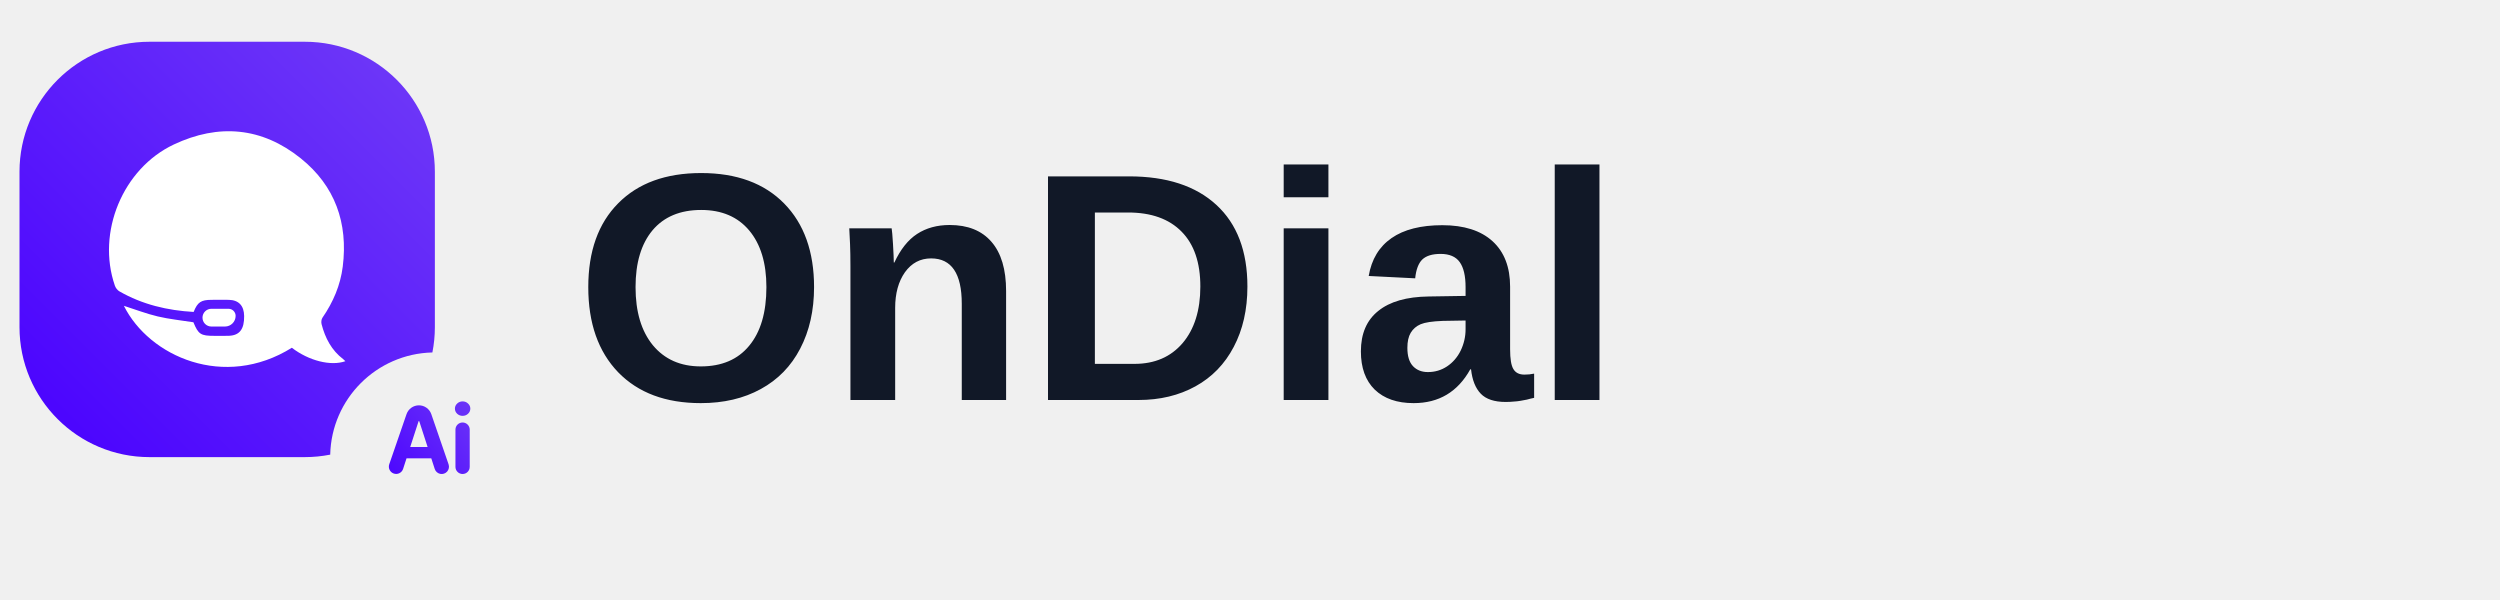
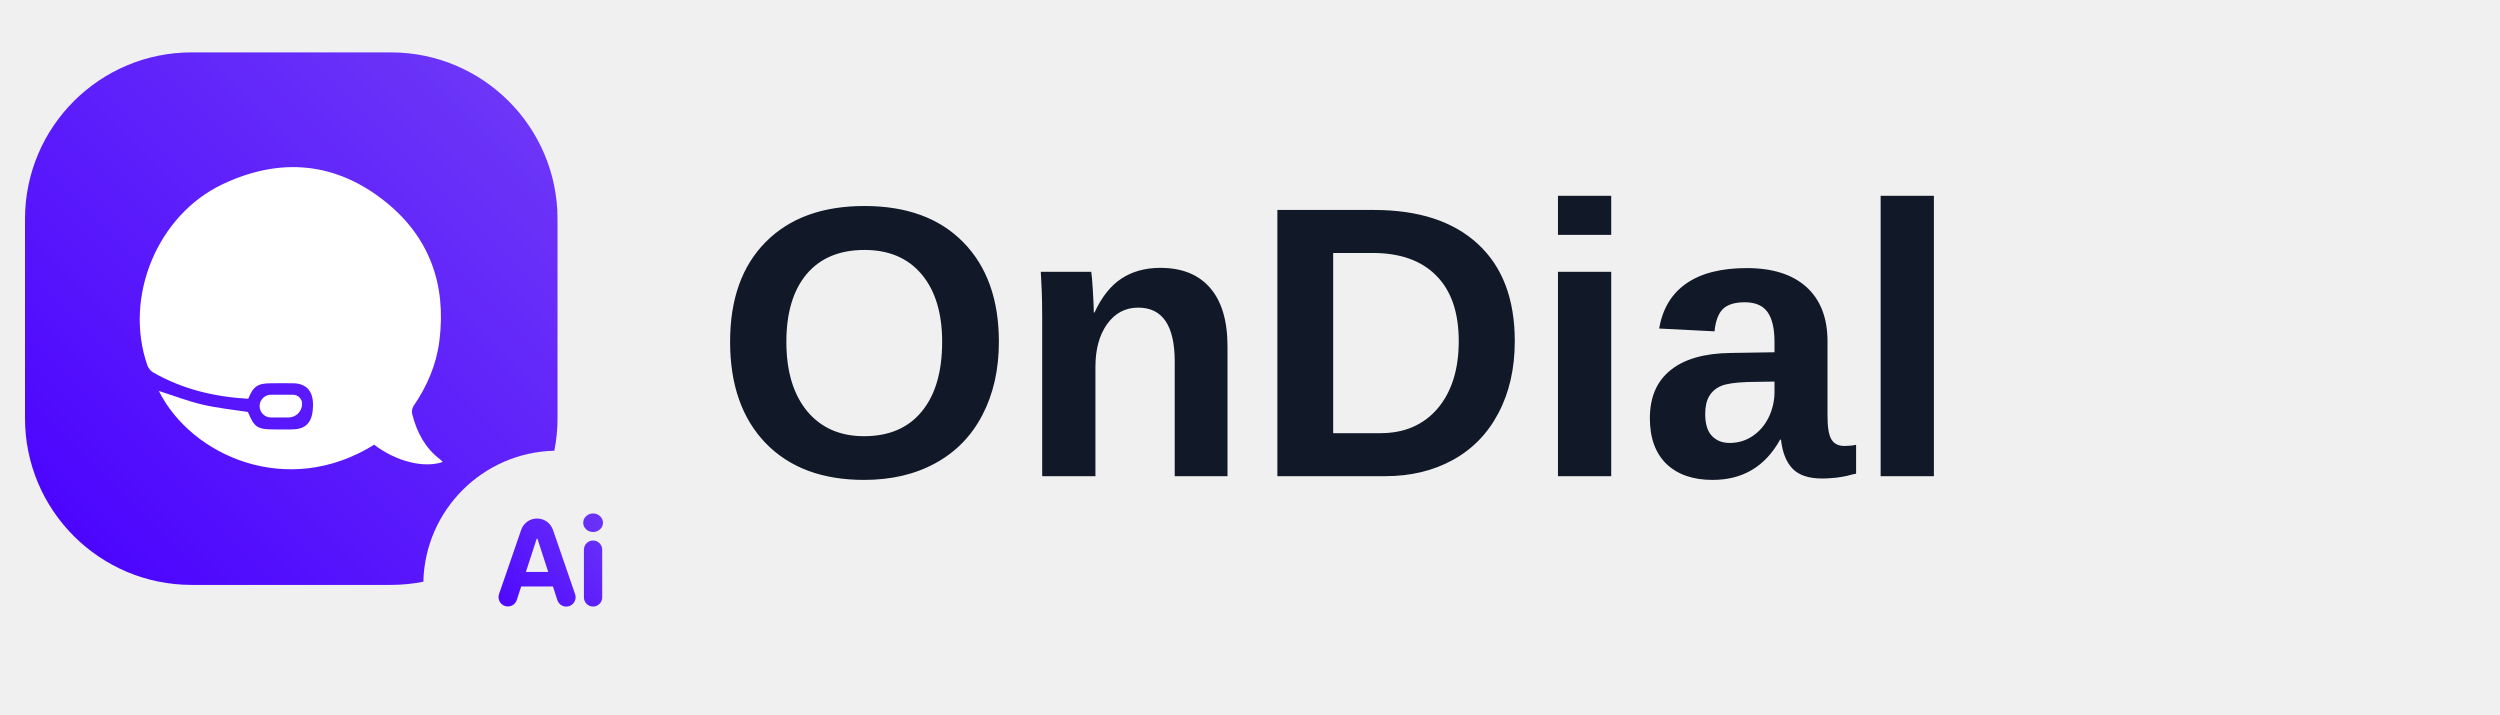
- <svg xmlns="http://www.w3.org/2000/svg" width="200" height="48" viewBox="0 0 200 48" fill="none">
-   <g transform="translate(0 1) scale(0.26)">
+ <svg xmlns="http://www.w3.org/2000/svg" width="168" height="48" viewBox="0 0 168 48" fill="none">
+   <g transform="translate(0 1) scale(0.28)">
    <path fill="url(#ondial-a)" d="M93.805 9c22.091 0 40 17.909 40 40v47.805c0 2.669-.264 5.276-.763 7.799-17.184.399-31.039 14.254-31.438 31.438-2.523.499-5.13.763-7.8.763H46c-22.091 0-40-17.909-40-40V49C6 26.909 23.909 9 46 9z" />
    <path fill="#fff" d="M89.8 103.155c-20.816 12.98-43.891 2.695-51.685-12.907 3.518 1.125 6.912 2.44 10.423 3.27 3.58.845 7.273 1.21 10.97 1.792 1.522 3.708 2.247 4.189 6.464 4.181 1.519 0 3.037.051 4.552-.022 3.23-.156 4.647-2.068 4.596-6.085-.04-3.18-1.678-4.917-4.738-4.972-1.759-.032-3.521-.007-5.28 0-3.256.008-4.302.703-5.522 3.723-8.063-.46-15.769-2.273-22.845-6.337-.605-.346-1.158-1.075-1.388-1.745-5.678-16.392 2.43-36.036 18.137-43.44 13.803-6.505 27.114-5.328 39.052 4.257 10.554 8.471 14.608 19.892 12.925 33.316-.725 5.769-2.957 10.944-6.239 15.718-.346.503-.433 1.384-.276 1.996 1.103 4.261 3.059 8.023 6.653 10.762.226.175.419.393.671.63-4.502 1.588-11.265-.142-16.47-4.133z" />
    <path fill="#fff" d="M62.306 93.895a2.73 2.73 0 0 1 2.731-2.732h5.28c1.208 0 2.186.978 2.186 2.185a3.28 3.28 0 0 1-3.278 3.278h-4.188a2.73 2.73 0 0 1-2.731-2.732" />
    <path fill="url(#ondial-b)" d="M124.024 140.448a2.245 2.245 0 1 1-4.259-1.426l5.322-15.437a4.032 4.032 0 0 1 7.622.001l5.314 15.437a2.246 2.246 0 1 1-4.26 1.424l-4.757-14.672a.114.114 0 0 0-.216 0zm-.803-5.011c0-.963.78-1.744 1.743-1.744h7.806a1.744 1.744 0 0 1 0 3.488h-7.806a1.743 1.743 0 0 1-1.743-1.744" />
    <path fill="url(#ondial-c)" d="M142.335 142a2.195 2.195 0 0 1-2.195-2.195v-11.46a2.194 2.194 0 1 1 4.389 0v11.46a2.194 2.194 0 0 1-2.194 2.195m.01-17.893a2.38 2.38 0 0 1-1.68-.65q-.69-.66-.69-1.578 0-.909.69-1.558a2.36 2.36 0 0 1 1.68-.661q.978 0 1.669.661.7.65.701 1.558 0 .918-.701 1.578-.69.65-1.669.65" />
-     <defs>
-       <linearGradient id="ondial-a" x1="6.187" x2="133.991" y1="136.805" y2="9.374" gradientUnits="userSpaceOnUse">
-         <stop stop-color="#4800ff" />
-         <stop offset="1" stop-color="#703bf7" />
-       </linearGradient>
-       <linearGradient id="ondial-b" x1="118.044" x2="152.143" y1="148.538" y2="120.951" gradientUnits="userSpaceOnUse">
-         <stop stop-color="#4800ff" />
-         <stop offset="1" stop-color="#703bf7" />
-       </linearGradient>
-       <linearGradient id="ondial-c" x1="118.044" x2="152.143" y1="148.538" y2="120.951" gradientUnits="userSpaceOnUse">
-         <stop stop-color="#4800ff" />
-         <stop offset="1" stop-color="#703bf7" />
-       </linearGradient>
-     </defs>
  </g>
-   <text x="46" y="32" font-family="Segoe UI, Poppins, Arial, sans-serif" font-size="26" font-weight="600" fill="#111827">OnDial</text>
+   <text x="48" y="32" font-family="Segoe UI, Poppins, Arial, sans-serif" font-size="26" font-weight="700" fill="#111827">OnDial</text>
+   <defs>
+     <linearGradient id="ondial-a" x1="6.187" x2="133.991" y1="136.805" y2="9.374" gradientUnits="userSpaceOnUse">
+       <stop stop-color="#4800ff" />
+       <stop offset="1" stop-color="#703bf7" />
+     </linearGradient>
+     <linearGradient id="ondial-b" x1="118.044" x2="152.143" y1="148.538" y2="120.951" gradientUnits="userSpaceOnUse">
+       <stop stop-color="#4800ff" />
+       <stop offset="1" stop-color="#703bf7" />
+     </linearGradient>
+     <linearGradient id="ondial-c" x1="118.044" x2="152.143" y1="148.538" y2="120.951" gradientUnits="userSpaceOnUse">
+       <stop stop-color="#4800ff" />
+       <stop offset="1" stop-color="#703bf7" />
+     </linearGradient>
+   </defs>
</svg>
